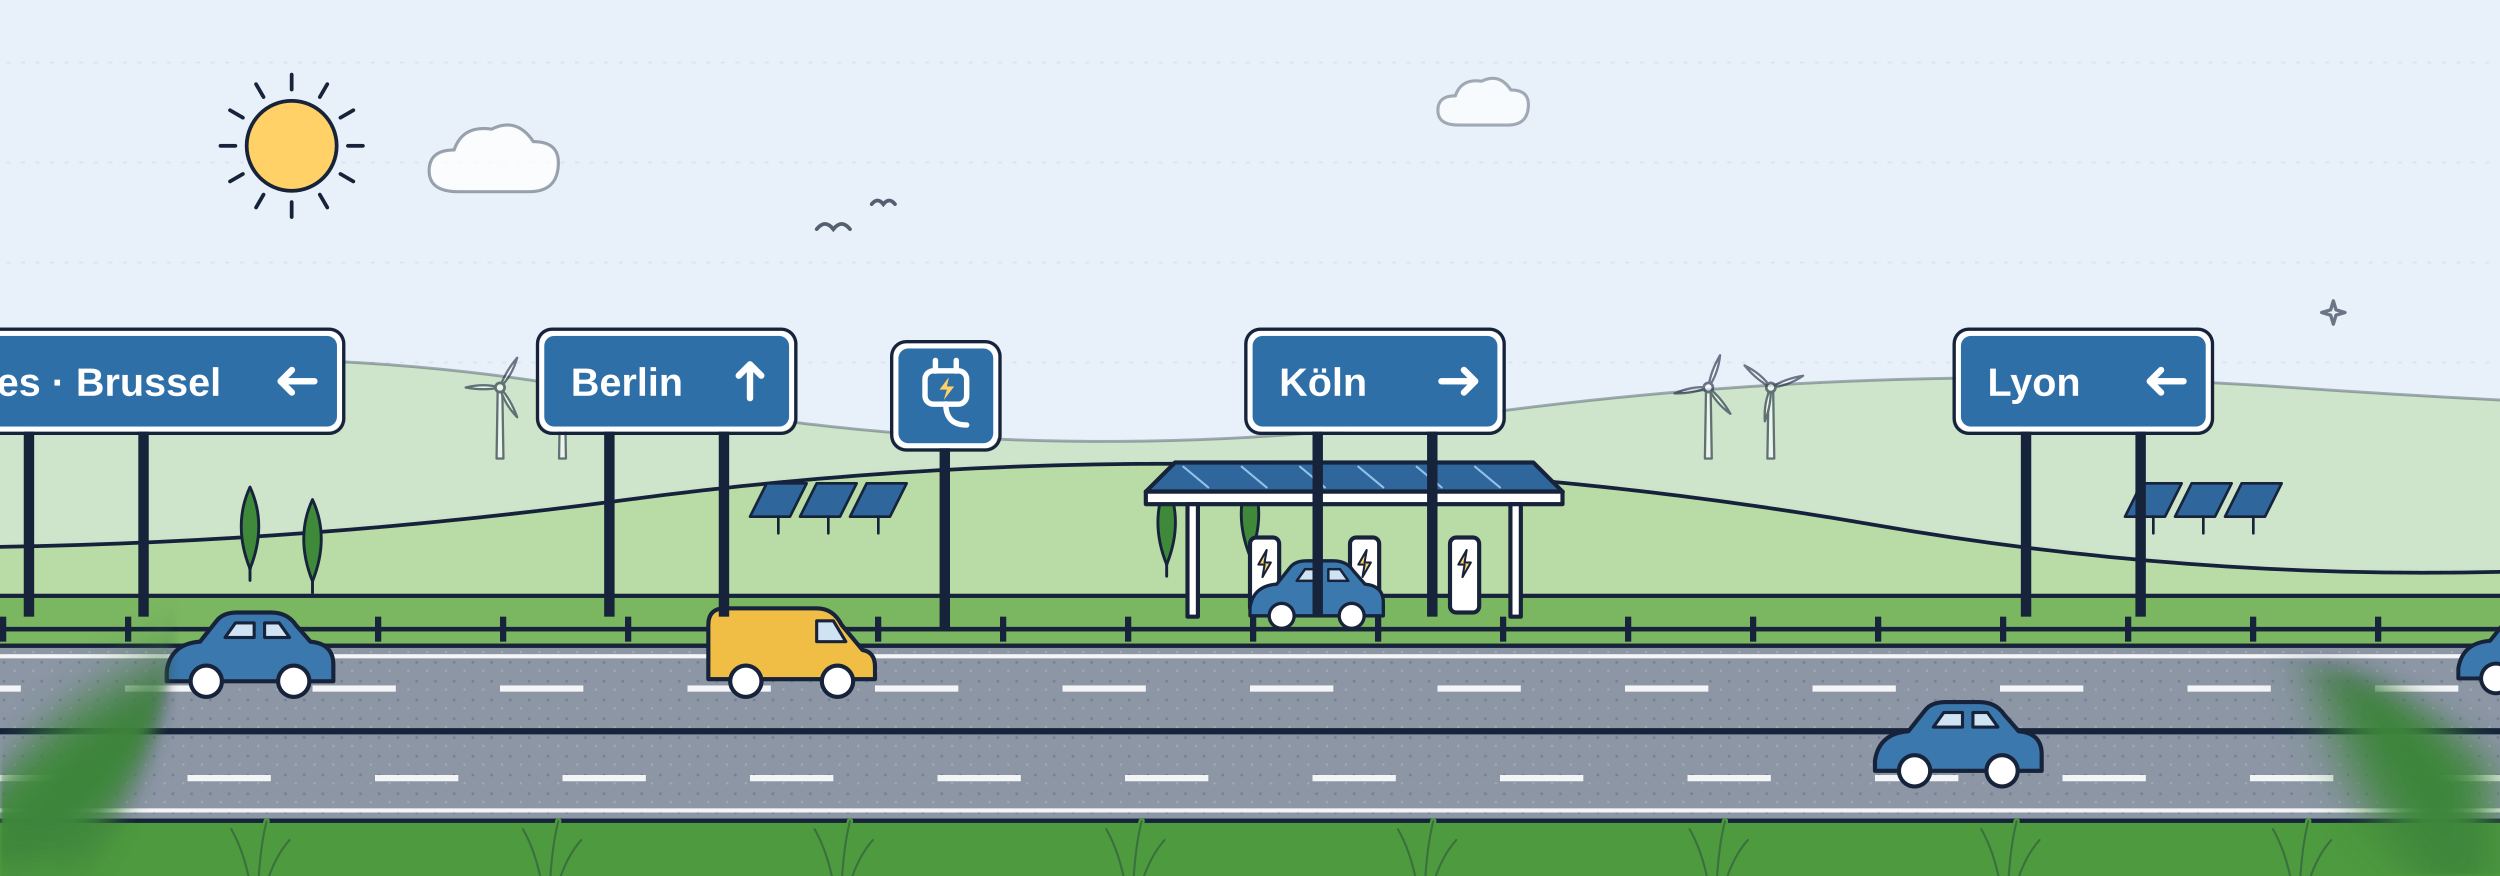
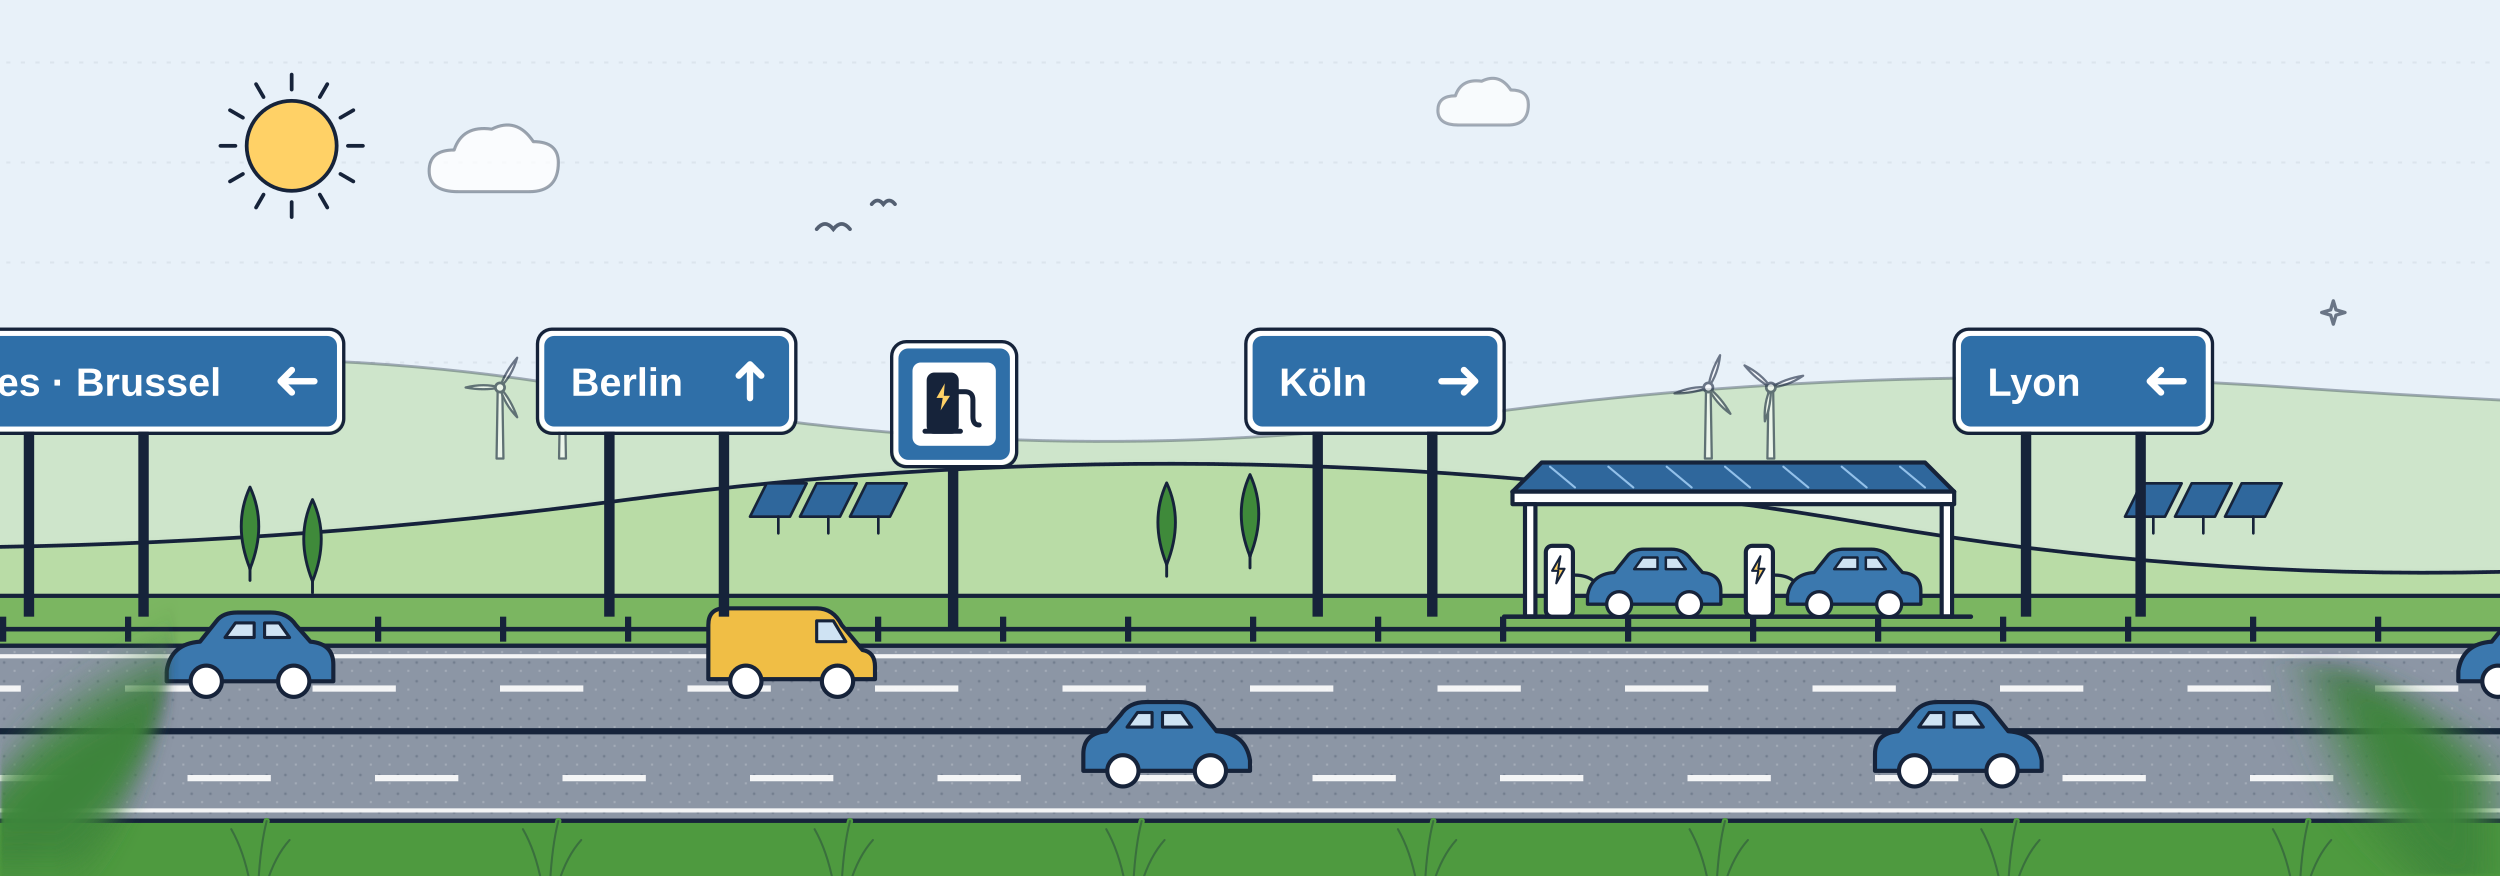
<svg xmlns="http://www.w3.org/2000/svg" viewBox="0 0 1200 420" width="1200" height="420" role="img" aria-label="Highway band">
  <g>
    <defs>
      <filter id="hshhighwayday" x="-10%" y="-10%" width="120%" height="130%">
        <feDropShadow dx="0" dy="3" stdDeviation="2" flood-color="#000" flood-opacity=".18" />
      </filter>
      <filter id="blhighwayday" x="-30%" y="-30%" width="160%" height="160%">
        <feGaussianBlur stdDeviation="4.5" />
      </filter>
    </defs>
    <rect x="-900" y="-60" width="3000" height="560" fill="#E8F1F9" />
    <path d="M-900 30 H2100" stroke="#16233A" stroke-opacity=".06" stroke-dasharray="2 5" />
    <path d="M-900 78 H2100" stroke="#16233A" stroke-opacity=".06" stroke-dasharray="2 5" />
    <path d="M-900 126 H2100" stroke="#16233A" stroke-opacity=".06" stroke-dasharray="2 5" />
    <path d="M-900 174 H2100" stroke="#16233A" stroke-opacity=".06" stroke-dasharray="2 5" />
    <path d="M-900 222 H2100" stroke="#16233A" stroke-opacity=".06" stroke-dasharray="2 5" />
    <g transform="translate(140 70) scale(.9)">
      <circle r="24" fill="#FFD166" stroke="#16233A" stroke-width="2" stroke-linejoin="round" stroke-linecap="round" />
      <line x1="30.0" y1="0.0" x2="38.0" y2="0.0" stroke="#16233A" stroke-width="2" stroke-linejoin="round" stroke-linecap="round" />
      <line x1="26.0" y1="15.0" x2="32.9" y2="19.0" stroke="#16233A" stroke-width="2" stroke-linejoin="round" stroke-linecap="round" />
      <line x1="15.0" y1="26.0" x2="19.0" y2="32.9" stroke="#16233A" stroke-width="2" stroke-linejoin="round" stroke-linecap="round" />
      <line x1="0.0" y1="30.0" x2="0.0" y2="38.0" stroke="#16233A" stroke-width="2" stroke-linejoin="round" stroke-linecap="round" />
      <line x1="-15.0" y1="26.0" x2="-19.0" y2="32.9" stroke="#16233A" stroke-width="2" stroke-linejoin="round" stroke-linecap="round" />
      <line x1="-26.0" y1="15.0" x2="-32.9" y2="19.0" stroke="#16233A" stroke-width="2" stroke-linejoin="round" stroke-linecap="round" />
      <line x1="-30.0" y1="0.0" x2="-38.0" y2="0.0" stroke="#16233A" stroke-width="2" stroke-linejoin="round" stroke-linecap="round" />
      <line x1="-26.0" y1="-15.0" x2="-32.9" y2="-19.0" stroke="#16233A" stroke-width="2" stroke-linejoin="round" stroke-linecap="round" />
      <line x1="-15.0" y1="-26.0" x2="-19.0" y2="-32.9" stroke="#16233A" stroke-width="2" stroke-linejoin="round" stroke-linecap="round" />
      <line x1="-0.0" y1="-30.0" x2="-0.0" y2="-38.0" stroke="#16233A" stroke-width="2" stroke-linejoin="round" stroke-linecap="round" />
      <line x1="15.0" y1="-26.0" x2="19.0" y2="-32.9" stroke="#16233A" stroke-width="2" stroke-linejoin="round" stroke-linecap="round" />
      <line x1="26.0" y1="-15.0" x2="32.9" y2="-19.0" stroke="#16233A" stroke-width="2" stroke-linejoin="round" stroke-linecap="round" />
    </g>
  </g>
  <g>
    <path d="M220 92 q-14 0 -14 -10 q0 -10 12 -10 q4 -12 18 -10 q12 -6 20 6 q12 0 12 10 q0 14 -14 14Z" fill="#FFFFFF" fill-opacity="0.765" stroke="#16233A" stroke-opacity="0.405" stroke-width="1.5" stroke-linejoin="round" />
    <path d="M700 60 q-9.8 0 -9.8 -7.0 q0 -7.0 8.4 -7.0 q2.8 -8.4 12.6 -7.0 q8.4 -4.2 14.0 4.2 q8.4 0 8.4 7.0 q0 9.8 -9.8 9.8Z" fill="#FFFFFF" fill-opacity="0.68" stroke="#16233A" stroke-opacity="0.36" stroke-width="1.5" stroke-linejoin="round" />
    <path d="M392 110 q4 -5 8 0 q4 -5 8 0" fill="none" stroke="#16233A" stroke-opacity="0.7" stroke-width="1.8" stroke-linecap="round" />
    <path d="M418.4 98 q2.8 -3.5 5.6 0 q2.8 -3.5 5.6 0" fill="none" stroke="#16233A" stroke-opacity="0.7" stroke-width="1.8" stroke-linecap="round" />
    <path d="M1120 144.4 L1121.28 148.72 L1125.6 150 L1121.28 151.28 L1120 155.6 L1118.72 151.28 L1114.4 150 L1118.72 148.72Z" fill="none" stroke="#16233A" stroke-opacity="0.6" stroke-width="1.6" stroke-linejoin="round" />
  </g>
  <g>
    <path d="M-900 220 Q-700 170 -500 205 T-100 196 T300 190 T700 200 T1100 186 T1500 198 T2100 190 V520 H-900Z" fill="#cee5cb" stroke="#16233A" stroke-opacity=".35" stroke-width="1.4" />
    <g transform="translate(-200 186) scale(.55)" opacity=".6">
      <g stroke="#16233A" stroke-width="2.4" stroke-linejoin="round" stroke-linecap="round">
        <path d="M-2 0 L-3 62 H3 L2 0Z" fill="#FFFFFF" stroke-width="2" />
        <path d="M0 0 Q4 -14 0 -30 Q-3 -14 0 0Z" transform="rotate(10)" fill="#FFFFFF" stroke-width="2" />
        <path d="M0 0 Q4 -14 0 -30 Q-3 -14 0 0Z" transform="rotate(130)" fill="#FFFFFF" stroke-width="2" />
        <path d="M0 0 Q4 -14 0 -30 Q-3 -14 0 0Z" transform="rotate(250)" fill="#FFFFFF" stroke-width="2" />
        <circle r="4" fill="#FFFFFF" />
      </g>
    </g>
    <g transform="translate(-170 186) scale(.55)" opacity=".6">
      <g stroke="#16233A" stroke-width="2.4" stroke-linejoin="round" stroke-linecap="round">
        <path d="M-2 0 L-3 62 H3 L2 0Z" fill="#FFFFFF" stroke-width="2" />
        <path d="M0 0 Q4 -14 0 -30 Q-3 -14 0 0Z" transform="rotate(60)" fill="#FFFFFF" stroke-width="2" />
        <path d="M0 0 Q4 -14 0 -30 Q-3 -14 0 0Z" transform="rotate(180)" fill="#FFFFFF" stroke-width="2" />
        <path d="M0 0 Q4 -14 0 -30 Q-3 -14 0 0Z" transform="rotate(300)" fill="#FFFFFF" stroke-width="2" />
        <circle r="4" fill="#FFFFFF" />
      </g>
    </g>
    <g transform="translate(240 186) scale(.55)" opacity=".6">
      <g stroke="#16233A" stroke-width="2.4" stroke-linejoin="round" stroke-linecap="round">
        <path d="M-2 0 L-3 62 H3 L2 0Z" fill="#FFFFFF" stroke-width="2" />
        <path d="M0 0 Q4 -14 0 -30 Q-3 -14 0 0Z" transform="rotate(30)" fill="#FFFFFF" stroke-width="2" />
        <path d="M0 0 Q4 -14 0 -30 Q-3 -14 0 0Z" transform="rotate(150)" fill="#FFFFFF" stroke-width="2" />
        <path d="M0 0 Q4 -14 0 -30 Q-3 -14 0 0Z" transform="rotate(270)" fill="#FFFFFF" stroke-width="2" />
        <circle r="4" fill="#FFFFFF" />
      </g>
    </g>
    <g transform="translate(270 186) scale(.55)" opacity=".6">
      <g stroke="#16233A" stroke-width="2.4" stroke-linejoin="round" stroke-linecap="round">
        <path d="M-2 0 L-3 62 H3 L2 0Z" fill="#FFFFFF" stroke-width="2" />
        <path d="M0 0 Q4 -14 0 -30 Q-3 -14 0 0Z" transform="rotate(90)" fill="#FFFFFF" stroke-width="2" />
        <path d="M0 0 Q4 -14 0 -30 Q-3 -14 0 0Z" transform="rotate(210)" fill="#FFFFFF" stroke-width="2" />
        <path d="M0 0 Q4 -14 0 -30 Q-3 -14 0 0Z" transform="rotate(330)" fill="#FFFFFF" stroke-width="2" />
        <circle r="4" fill="#FFFFFF" />
      </g>
    </g>
    <g transform="translate(820 186) scale(.55)" opacity=".6">
      <g stroke="#16233A" stroke-width="2.4" stroke-linejoin="round" stroke-linecap="round">
        <path d="M-2 0 L-3 62 H3 L2 0Z" fill="#FFFFFF" stroke-width="2" />
        <path d="M0 0 Q4 -14 0 -30 Q-3 -14 0 0Z" transform="rotate(20)" fill="#FFFFFF" stroke-width="2" />
        <path d="M0 0 Q4 -14 0 -30 Q-3 -14 0 0Z" transform="rotate(140)" fill="#FFFFFF" stroke-width="2" />
        <path d="M0 0 Q4 -14 0 -30 Q-3 -14 0 0Z" transform="rotate(260)" fill="#FFFFFF" stroke-width="2" />
        <circle r="4" fill="#FFFFFF" />
      </g>
    </g>
    <g transform="translate(850 186) scale(.55)" opacity=".6">
      <g stroke="#16233A" stroke-width="2.4" stroke-linejoin="round" stroke-linecap="round">
        <path d="M-2 0 L-3 62 H3 L2 0Z" fill="#FFFFFF" stroke-width="2" />
        <path d="M0 0 Q4 -14 0 -30 Q-3 -14 0 0Z" transform="rotate(70)" fill="#FFFFFF" stroke-width="2" />
        <path d="M0 0 Q4 -14 0 -30 Q-3 -14 0 0Z" transform="rotate(190)" fill="#FFFFFF" stroke-width="2" />
        <path d="M0 0 Q4 -14 0 -30 Q-3 -14 0 0Z" transform="rotate(310)" fill="#FFFFFF" stroke-width="2" />
        <circle r="4" fill="#FFFFFF" />
      </g>
    </g>
    <g transform="translate(1400 186) scale(.55)" opacity=".6">
      <g stroke="#16233A" stroke-width="2.4" stroke-linejoin="round" stroke-linecap="round">
        <path d="M-2 0 L-3 62 H3 L2 0Z" fill="#FFFFFF" stroke-width="2" />
        <path d="M0 0 Q4 -14 0 -30 Q-3 -14 0 0Z" transform="rotate(40)" fill="#FFFFFF" stroke-width="2" />
        <path d="M0 0 Q4 -14 0 -30 Q-3 -14 0 0Z" transform="rotate(160)" fill="#FFFFFF" stroke-width="2" />
        <path d="M0 0 Q4 -14 0 -30 Q-3 -14 0 0Z" transform="rotate(280)" fill="#FFFFFF" stroke-width="2" />
        <circle r="4" fill="#FFFFFF" />
      </g>
    </g>
  </g>
  <g>
    <path d="M-900 262 Q-600 220 -300 250 T300 240 T900 252 T1500 238 T2100 250 V520 H-900Z" fill="#B9DCA6" stroke="#16233A" stroke-width="1.8" stroke-linejoin="round" stroke-linecap="round" filter="url(#hshhighwayday)" />
    <g transform="translate(-260 232) scale(.8)">
      <g stroke="#16233A" stroke-width="1.6" stroke-linejoin="round" stroke-linecap="round">
        <path d="M0 20 L10 0 H34 L24 20Z" fill="#2F679C" />
        <line x1="17" y1="20" x2="17" y2="30" />
        <path d="M30 20 L40 0 H64 L54 20Z" fill="#2F679C" />
        <line x1="47" y1="20" x2="47" y2="30" />
        <path d="M60 20 L70 0 H94 L84 20Z" fill="#2F679C" />
        <line x1="77" y1="20" x2="77" y2="30" />
      </g>
    </g>
    <g transform="translate(360 232) scale(.8)">
      <g stroke="#16233A" stroke-width="1.6" stroke-linejoin="round" stroke-linecap="round">
        <path d="M0 20 L10 0 H34 L24 20Z" fill="#2F679C" />
        <line x1="17" y1="20" x2="17" y2="30" />
        <path d="M30 20 L40 0 H64 L54 20Z" fill="#2F679C" />
        <line x1="47" y1="20" x2="47" y2="30" />
        <path d="M60 20 L70 0 H94 L84 20Z" fill="#2F679C" />
        <line x1="77" y1="20" x2="77" y2="30" />
      </g>
    </g>
    <g transform="translate(1020 232) scale(.8)">
      <g stroke="#16233A" stroke-width="1.6" stroke-linejoin="round" stroke-linecap="round">
        <path d="M0 20 L10 0 H34 L24 20Z" fill="#2F679C" />
        <line x1="17" y1="20" x2="17" y2="30" />
        <path d="M30 20 L40 0 H64 L54 20Z" fill="#2F679C" />
        <line x1="47" y1="20" x2="47" y2="30" />
        <path d="M60 20 L70 0 H94 L84 20Z" fill="#2F679C" />
        <line x1="77" y1="20" x2="77" y2="30" />
      </g>
    </g>
    <g transform="translate(120 252) scale(.7)">
      <g stroke="#16233A" stroke-width="2" stroke-linejoin="round" stroke-linecap="round">
        <line x1="0" y1="10" x2="0" y2="38" />
        <path d="M0 -26 Q12 0 0 30 Q-12 0 0 -26Z" fill="#3F8A3A" />
      </g>
    </g>
    <g transform="translate(150 258) scale(.7)">
      <g stroke="#16233A" stroke-width="2" stroke-linejoin="round" stroke-linecap="round">
        <line x1="0" y1="10" x2="0" y2="38" />
        <path d="M0 -26 Q12 0 0 30 Q-12 0 0 -26Z" fill="#3F8A3A" />
      </g>
    </g>
    <g transform="translate(560 250) scale(.7)">
      <g stroke="#16233A" stroke-width="2" stroke-linejoin="round" stroke-linecap="round">
        <line x1="0" y1="10" x2="0" y2="38" />
        <path d="M0 -26 Q12 0 0 30 Q-12 0 0 -26Z" fill="#3F8A3A" />
      </g>
    </g>
    <g transform="translate(600 246) scale(.7)">
      <g stroke="#16233A" stroke-width="2" stroke-linejoin="round" stroke-linecap="round">
        <line x1="0" y1="10" x2="0" y2="38" />
        <path d="M0 -26 Q12 0 0 30 Q-12 0 0 -26Z" fill="#3F8A3A" />
      </g>
    </g>
    <g transform="translate(1250 252) scale(.7)">
      <g stroke="#16233A" stroke-width="2" stroke-linejoin="round" stroke-linecap="round">
        <line x1="0" y1="10" x2="0" y2="38" />
        <path d="M0 -26 Q12 0 0 30 Q-12 0 0 -26Z" fill="#3F8A3A" />
      </g>
    </g>
    <g transform="translate(-480 252) scale(.7)">
      <g stroke="#16233A" stroke-width="2" stroke-linejoin="round" stroke-linecap="round">
        <line x1="0" y1="10" x2="0" y2="38" />
        <path d="M0 -26 Q12 0 0 30 Q-12 0 0 -26Z" fill="#3F8A3A" />
      </g>
    </g>
  </g>
  <g>
    <rect x="-1200" y="286" width="3600" height="24" fill="#7BB661" stroke="#16233A" stroke-width="2" stroke-linejoin="round" stroke-linecap="round" />
    <defs>
      <pattern id="asphighwayday" width="9" height="9" patternUnits="userSpaceOnUse">
        <circle cx="2" cy="3" r=".7" fill="#16233A" fill-opacity=".18" />
        <circle cx="7" cy="7" r=".6" fill="#FFFFFF" fill-opacity=".18" />
      </pattern>
    </defs>
    <rect x="-1200" y="310" width="3600" height="84" fill="#8C96A5" stroke="#16233A" stroke-width="2" />
    <rect x="-1200" y="310" width="3600" height="84" fill="url(#asphighwayday)" />
    <path d="M-1200 315 H2400 M-1200 389 H2400" stroke="#FFFFFF" stroke-opacity=".9" stroke-width="2" />
    <path d="M-1200 351 H2400" stroke="#16233A" stroke-width="3" />
    <rect x="-1200" y="329" width="40" height="3" fill="#FFFFFF" opacity=".9" />
    <rect x="-1170" y="372" width="40" height="3" fill="#FFFFFF" opacity=".9" />
    <rect x="-1110" y="329" width="40" height="3" fill="#FFFFFF" opacity=".9" />
    <rect x="-1080" y="372" width="40" height="3" fill="#FFFFFF" opacity=".9" />
    <rect x="-1020" y="329" width="40" height="3" fill="#FFFFFF" opacity=".9" />
    <rect x="-990" y="372" width="40" height="3" fill="#FFFFFF" opacity=".9" />
    <rect x="-930" y="329" width="40" height="3" fill="#FFFFFF" opacity=".9" />
    <rect x="-900" y="372" width="40" height="3" fill="#FFFFFF" opacity=".9" />
    <rect x="-840" y="329" width="40" height="3" fill="#FFFFFF" opacity=".9" />
    <rect x="-810" y="372" width="40" height="3" fill="#FFFFFF" opacity=".9" />
    <rect x="-750" y="329" width="40" height="3" fill="#FFFFFF" opacity=".9" />
    <rect x="-720" y="372" width="40" height="3" fill="#FFFFFF" opacity=".9" />
    <rect x="-660" y="329" width="40" height="3" fill="#FFFFFF" opacity=".9" />
    <rect x="-630" y="372" width="40" height="3" fill="#FFFFFF" opacity=".9" />
    <rect x="-570" y="329" width="40" height="3" fill="#FFFFFF" opacity=".9" />
    <rect x="-540" y="372" width="40" height="3" fill="#FFFFFF" opacity=".9" />
    <rect x="-480" y="329" width="40" height="3" fill="#FFFFFF" opacity=".9" />
    <rect x="-450" y="372" width="40" height="3" fill="#FFFFFF" opacity=".9" />
    <rect x="-390" y="329" width="40" height="3" fill="#FFFFFF" opacity=".9" />
    <rect x="-360" y="372" width="40" height="3" fill="#FFFFFF" opacity=".9" />
    <rect x="-300" y="329" width="40" height="3" fill="#FFFFFF" opacity=".9" />
    <rect x="-270" y="372" width="40" height="3" fill="#FFFFFF" opacity=".9" />
    <rect x="-210" y="329" width="40" height="3" fill="#FFFFFF" opacity=".9" />
    <rect x="-180" y="372" width="40" height="3" fill="#FFFFFF" opacity=".9" />
    <rect x="-120" y="329" width="40" height="3" fill="#FFFFFF" opacity=".9" />
    <rect x="-90" y="372" width="40" height="3" fill="#FFFFFF" opacity=".9" />
    <rect x="-30" y="329" width="40" height="3" fill="#FFFFFF" opacity=".9" />
    <rect x="0" y="372" width="40" height="3" fill="#FFFFFF" opacity=".9" />
    <rect x="60" y="329" width="40" height="3" fill="#FFFFFF" opacity=".9" />
    <rect x="90" y="372" width="40" height="3" fill="#FFFFFF" opacity=".9" />
    <rect x="150" y="329" width="40" height="3" fill="#FFFFFF" opacity=".9" />
    <rect x="180" y="372" width="40" height="3" fill="#FFFFFF" opacity=".9" />
    <rect x="240" y="329" width="40" height="3" fill="#FFFFFF" opacity=".9" />
    <rect x="270" y="372" width="40" height="3" fill="#FFFFFF" opacity=".9" />
    <rect x="330" y="329" width="40" height="3" fill="#FFFFFF" opacity=".9" />
    <rect x="360" y="372" width="40" height="3" fill="#FFFFFF" opacity=".9" />
    <rect x="420" y="329" width="40" height="3" fill="#FFFFFF" opacity=".9" />
    <rect x="450" y="372" width="40" height="3" fill="#FFFFFF" opacity=".9" />
    <rect x="510" y="329" width="40" height="3" fill="#FFFFFF" opacity=".9" />
    <rect x="540" y="372" width="40" height="3" fill="#FFFFFF" opacity=".9" />
    <rect x="600" y="329" width="40" height="3" fill="#FFFFFF" opacity=".9" />
    <rect x="630" y="372" width="40" height="3" fill="#FFFFFF" opacity=".9" />
    <rect x="690" y="329" width="40" height="3" fill="#FFFFFF" opacity=".9" />
    <rect x="720" y="372" width="40" height="3" fill="#FFFFFF" opacity=".9" />
    <rect x="780" y="329" width="40" height="3" fill="#FFFFFF" opacity=".9" />
    <rect x="810" y="372" width="40" height="3" fill="#FFFFFF" opacity=".9" />
    <rect x="870" y="329" width="40" height="3" fill="#FFFFFF" opacity=".9" />
    <rect x="900" y="372" width="40" height="3" fill="#FFFFFF" opacity=".9" />
    <rect x="960" y="329" width="40" height="3" fill="#FFFFFF" opacity=".9" />
    <rect x="990" y="372" width="40" height="3" fill="#FFFFFF" opacity=".9" />
    <rect x="1050" y="329" width="40" height="3" fill="#FFFFFF" opacity=".9" />
    <rect x="1080" y="372" width="40" height="3" fill="#FFFFFF" opacity=".9" />
    <rect x="1140" y="329" width="40" height="3" fill="#FFFFFF" opacity=".9" />
    <rect x="1170" y="372" width="40" height="3" fill="#FFFFFF" opacity=".9" />
    <rect x="1230" y="329" width="40" height="3" fill="#FFFFFF" opacity=".9" />
    <rect x="1260" y="372" width="40" height="3" fill="#FFFFFF" opacity=".9" />
    <rect x="1320" y="329" width="40" height="3" fill="#FFFFFF" opacity=".9" />
    <rect x="1350" y="372" width="40" height="3" fill="#FFFFFF" opacity=".9" />
    <rect x="1410" y="329" width="40" height="3" fill="#FFFFFF" opacity=".9" />
    <rect x="1440" y="372" width="40" height="3" fill="#FFFFFF" opacity=".9" />
    <rect x="1500" y="329" width="40" height="3" fill="#FFFFFF" opacity=".9" />
    <rect x="1530" y="372" width="40" height="3" fill="#FFFFFF" opacity=".9" />
    <rect x="1590" y="329" width="40" height="3" fill="#FFFFFF" opacity=".9" />
    <rect x="1620" y="372" width="40" height="3" fill="#FFFFFF" opacity=".9" />
    <rect x="1680" y="329" width="40" height="3" fill="#FFFFFF" opacity=".9" />
    <rect x="1710" y="372" width="40" height="3" fill="#FFFFFF" opacity=".9" />
    <rect x="1770" y="329" width="40" height="3" fill="#FFFFFF" opacity=".9" />
    <rect x="1800" y="372" width="40" height="3" fill="#FFFFFF" opacity=".9" />
    <rect x="1860" y="329" width="40" height="3" fill="#FFFFFF" opacity=".9" />
    <rect x="1890" y="372" width="40" height="3" fill="#FFFFFF" opacity=".9" />
    <rect x="1950" y="329" width="40" height="3" fill="#FFFFFF" opacity=".9" />
    <rect x="1980" y="372" width="40" height="3" fill="#FFFFFF" opacity=".9" />
    <rect x="2040" y="329" width="40" height="3" fill="#FFFFFF" opacity=".9" />
    <rect x="2070" y="372" width="40" height="3" fill="#FFFFFF" opacity=".9" />
    <rect x="2130" y="329" width="40" height="3" fill="#FFFFFF" opacity=".9" />
    <rect x="2160" y="372" width="40" height="3" fill="#FFFFFF" opacity=".9" />
    <rect x="2220" y="329" width="40" height="3" fill="#FFFFFF" opacity=".9" />
    <rect x="2250" y="372" width="40" height="3" fill="#FFFFFF" opacity=".9" />
    <rect x="2310" y="329" width="40" height="3" fill="#FFFFFF" opacity=".9" />
    <rect x="2340" y="372" width="40" height="3" fill="#FFFFFF" opacity=".9" />
    <path d="M-1200 302 H2400" stroke="#16233A" stroke-width="2.2" />
    <rect x="-1200" y="296" width="3" height="12" fill="#16233A" />
    <rect x="-1140" y="296" width="3" height="12" fill="#16233A" />
    <rect x="-1080" y="296" width="3" height="12" fill="#16233A" />
    <rect x="-1020" y="296" width="3" height="12" fill="#16233A" />
    <rect x="-960" y="296" width="3" height="12" fill="#16233A" />
    <rect x="-900" y="296" width="3" height="12" fill="#16233A" />
    <rect x="-840" y="296" width="3" height="12" fill="#16233A" />
    <rect x="-780" y="296" width="3" height="12" fill="#16233A" />
    <rect x="-720" y="296" width="3" height="12" fill="#16233A" />
    <rect x="-660" y="296" width="3" height="12" fill="#16233A" />
    <rect x="-600" y="296" width="3" height="12" fill="#16233A" />
    <rect x="-540" y="296" width="3" height="12" fill="#16233A" />
    <rect x="-480" y="296" width="3" height="12" fill="#16233A" />
    <rect x="-420" y="296" width="3" height="12" fill="#16233A" />
    <rect x="-360" y="296" width="3" height="12" fill="#16233A" />
    <rect x="-300" y="296" width="3" height="12" fill="#16233A" />
    <rect x="-240" y="296" width="3" height="12" fill="#16233A" />
    <rect x="-180" y="296" width="3" height="12" fill="#16233A" />
    <rect x="-120" y="296" width="3" height="12" fill="#16233A" />
    <rect x="-60" y="296" width="3" height="12" fill="#16233A" />
    <rect x="0" y="296" width="3" height="12" fill="#16233A" />
    <rect x="60" y="296" width="3" height="12" fill="#16233A" />
    <rect x="120" y="296" width="3" height="12" fill="#16233A" />
    <rect x="180" y="296" width="3" height="12" fill="#16233A" />
    <rect x="240" y="296" width="3" height="12" fill="#16233A" />
    <rect x="300" y="296" width="3" height="12" fill="#16233A" />
    <rect x="360" y="296" width="3" height="12" fill="#16233A" />
    <rect x="420" y="296" width="3" height="12" fill="#16233A" />
    <rect x="480" y="296" width="3" height="12" fill="#16233A" />
    <rect x="540" y="296" width="3" height="12" fill="#16233A" />
    <rect x="600" y="296" width="3" height="12" fill="#16233A" />
    <rect x="660" y="296" width="3" height="12" fill="#16233A" />
    <rect x="720" y="296" width="3" height="12" fill="#16233A" />
    <rect x="780" y="296" width="3" height="12" fill="#16233A" />
    <rect x="840" y="296" width="3" height="12" fill="#16233A" />
    <rect x="900" y="296" width="3" height="12" fill="#16233A" />
    <rect x="960" y="296" width="3" height="12" fill="#16233A" />
    <rect x="1020" y="296" width="3" height="12" fill="#16233A" />
    <rect x="1080" y="296" width="3" height="12" fill="#16233A" />
    <rect x="1140" y="296" width="3" height="12" fill="#16233A" />
    <rect x="1200" y="296" width="3" height="12" fill="#16233A" />
    <rect x="1260" y="296" width="3" height="12" fill="#16233A" />
    <rect x="1320" y="296" width="3" height="12" fill="#16233A" />
    <rect x="1380" y="296" width="3" height="12" fill="#16233A" />
    <rect x="1440" y="296" width="3" height="12" fill="#16233A" />
    <rect x="1500" y="296" width="3" height="12" fill="#16233A" />
    <rect x="1560" y="296" width="3" height="12" fill="#16233A" />
    <rect x="1620" y="296" width="3" height="12" fill="#16233A" />
    <rect x="1680" y="296" width="3" height="12" fill="#16233A" />
    <rect x="1740" y="296" width="3" height="12" fill="#16233A" />
    <rect x="1800" y="296" width="3" height="12" fill="#16233A" />
    <rect x="1860" y="296" width="3" height="12" fill="#16233A" />
    <rect x="1920" y="296" width="3" height="12" fill="#16233A" />
    <rect x="1980" y="296" width="3" height="12" fill="#16233A" />
    <rect x="2040" y="296" width="3" height="12" fill="#16233A" />
    <rect x="2100" y="296" width="3" height="12" fill="#16233A" />
    <rect x="2160" y="296" width="3" height="12" fill="#16233A" />
    <rect x="2220" y="296" width="3" height="12" fill="#16233A" />
    <rect x="2280" y="296" width="3" height="12" fill="#16233A" />
    <rect x="2340" y="296" width="3" height="12" fill="#16233A" />
    <rect x="-1200" y="394" width="3600" height="140" fill="#4E9A3F" stroke="#16233A" stroke-width="2" stroke-linejoin="round" stroke-linecap="round" />
-     <g transform="translate(560 236)" stroke="#16233A" stroke-width="2" stroke-linejoin="round" stroke-linecap="round">
-       <path d="M-10 0 L190 0 L176 -14 L4 -14Z" fill="#2F679C" />
+     <g transform="translate(736 236)" stroke="#16233A" stroke-width="2" stroke-linejoin="round" stroke-linecap="round">
+       <path d="M-10 0 L202 0 L188 -14 L4 -14Z" fill="#2F679C" />
      <path d="M8 -12 L20 -2" stroke="#93C1EA" stroke-width="1" />
      <path d="M36 -12 L48 -2" stroke="#93C1EA" stroke-width="1" />
      <path d="M64 -12 L76 -2" stroke="#93C1EA" stroke-width="1" />
      <path d="M92 -12 L104 -2" stroke="#93C1EA" stroke-width="1" />
      <path d="M120 -12 L132 -2" stroke="#93C1EA" stroke-width="1" />
      <path d="M148 -12 L160 -2" stroke="#93C1EA" stroke-width="1" />
-       <rect x="-10" y="0" width="200" height="6" fill="#FFFFFF" />
-       <rect x="10" y="6" width="5" height="54" fill="#FFFFFF" />
-       <rect x="165" y="6" width="5" height="54" fill="#FFFFFF" />
-       <rect x="40" y="22" width="14" height="36" rx="3" fill="#FFFFFF" />
-       <path d="M48 28 L44 35 H47 L46 41 L50 34 H47Z" fill="#FFD166" stroke-width="1" />
-       <rect x="88" y="22" width="14" height="36" rx="3" fill="#FFFFFF" />
-       <path d="M96 28 L92 35 H95 L94 41 L98 34 H95Z" fill="#FFD166" stroke-width="1" />
-       <rect x="136" y="22" width="14" height="36" rx="3" fill="#FFFFFF" />
-       <path d="M144 28 L140 35 H143 L142 41 L146 34 H143Z" fill="#FFD166" stroke-width="1" />
-     </g>
-     <g transform="translate(600 274) scale(.8)">
+       <path d="M176 -12 L188 -2" stroke="#93C1EA" stroke-width="1" />
+       <rect x="-10" y="0" width="212" height="6" fill="#FFFFFF" />
+       <rect x="-4" y="6" width="5" height="54" fill="#FFFFFF" />
+       <rect x="196" y="6" width="5" height="54" fill="#FFFFFF" />
+       <path d="M-14 60 H210" stroke-width="2.2" />
+       <rect x="6" y="26" width="13" height="34" rx="3" fill="#FFFFFF" />
+       <path d="M13 31 L9 38 H12 L11 44 L15 37 H12Z" fill="#FFD166" stroke-width="1" />
+       <path d="M19 40 Q30 40 32 48" fill="none" stroke-width="1.6" />
+       <g transform="translate(26 32.4) scale(.8)">
+         <g stroke="#16233A" stroke-width="2" stroke-linejoin="round" stroke-linecap="round">
+           <path d="M0 22 Q2 9 16 8 L24 -2 Q27 -6 34 -6 H50 Q58 -6 62 0 L69 8 Q80 9 80 19 V27 H0Z" fill="#3B78AE" />
+           <path d="M28 6 L33 -1 H42 V6Z M47 6 V-1 H54 L59 6Z" fill="#CFE3F3" stroke-width="1.5" />
+           <circle cx="19" cy="27" r="7.5" fill="#FFFFFF" />
+           <circle cx="61" cy="27" r="7.5" fill="#FFFFFF" />
+         </g>
+       </g>
+       <rect x="102" y="26" width="13" height="34" rx="3" fill="#FFFFFF" />
+       <path d="M109 31 L105 38 H108 L107 44 L111 37 H108Z" fill="#FFD166" stroke-width="1" />
+       <path d="M115 40 Q126 40 128 48" fill="none" stroke-width="1.6" />
+       <g transform="translate(122 32.4) scale(.8)">
+         <g stroke="#16233A" stroke-width="2" stroke-linejoin="round" stroke-linecap="round">
+           <path d="M0 22 Q2 9 16 8 L24 -2 Q27 -6 34 -6 H50 Q58 -6 62 0 L69 8 Q80 9 80 19 V27 H0Z" fill="#3B78AE" />
+           <path d="M28 6 L33 -1 H42 V6Z M47 6 V-1 H54 L59 6Z" fill="#CFE3F3" stroke-width="1.5" />
+           <circle cx="19" cy="27" r="7.5" fill="#FFFFFF" />
+           <circle cx="61" cy="27" r="7.5" fill="#FFFFFF" />
+         </g>
+       </g>
+     </g>
+   </g>
+   <g>
+     <g transform="translate(-600 300)">
      <g stroke="#16233A" stroke-width="2" stroke-linejoin="round" stroke-linecap="round">
        <path d="M0 22 Q2 9 16 8 L24 -2 Q27 -6 34 -6 H50 Q58 -6 62 0 L69 8 Q80 9 80 19 V27 H0Z" fill="#3B78AE" />
        <path d="M28 6 L33 -1 H42 V6Z M47 6 V-1 H54 L59 6Z" fill="#CFE3F3" stroke-width="1.5" />
        <circle cx="19" cy="27" r="7.5" fill="#FFFFFF" />
        <circle cx="61" cy="27" r="7.5" fill="#FFFFFF" />
      </g>
    </g>
-     <g transform="translate(80 300) scale(1)">
+     <g transform="translate(80 300)">
      <g stroke="#16233A" stroke-width="2" stroke-linejoin="round" stroke-linecap="round">
        <path d="M0 22 Q2 9 16 8 L24 -2 Q27 -6 34 -6 H50 Q58 -6 62 0 L69 8 Q80 9 80 19 V27 H0Z" fill="#3B78AE" />
        <path d="M28 6 L33 -1 H42 V6Z M47 6 V-1 H54 L59 6Z" fill="#CFE3F3" stroke-width="1.5" />
        <circle cx="19" cy="27" r="7.5" fill="#FFFFFF" />
        <circle cx="61" cy="27" r="7.5" fill="#FFFFFF" />
      </g>
    </g>
-     <g transform="translate(340 300) scale(1)">
+     <g transform="translate(340 300)">
      <g stroke="#16233A" stroke-width="2" stroke-linejoin="round" stroke-linecap="round">
        <path d="M0 26 V0 Q0 -8 8 -8 H52 Q60 -8 64 0 L74 12 Q80 13 80 20 V26Z" fill="#F0BE45" />
        <path d="M52 2 V-2 H60 L66 8 H52Z" fill="#CFE3F3" stroke-width="1.5" />
        <circle cx="18" cy="27" r="7.5" fill="#FFFFFF" />
        <circle cx="62" cy="27" r="7.5" fill="#FFFFFF" />
      </g>
    </g>
-     <g transform="translate(900 343) scale(1)">
+     <g transform="translate(1180 300)">
      <g stroke="#16233A" stroke-width="2" stroke-linejoin="round" stroke-linecap="round">
        <path d="M0 22 Q2 9 16 8 L24 -2 Q27 -6 34 -6 H50 Q58 -6 62 0 L69 8 Q80 9 80 19 V27 H0Z" fill="#3B78AE" />
        <path d="M28 6 L33 -1 H42 V6Z M47 6 V-1 H54 L59 6Z" fill="#CFE3F3" stroke-width="1.5" />
        <circle cx="19" cy="27" r="7.5" fill="#FFFFFF" />
        <circle cx="61" cy="27" r="7.5" fill="#FFFFFF" />
      </g>
    </g>
-     <g transform="translate(1180 300) scale(0.95)">
+     <g transform="translate(1700 300)">
+       <g stroke="#16233A" stroke-width="2" stroke-linejoin="round" stroke-linecap="round">
+         <path d="M0 26 V0 Q0 -8 8 -8 H52 Q60 -8 64 0 L74 12 Q80 13 80 20 V26Z" fill="#F0BE45" />
+         <path d="M52 2 V-2 H60 L66 8 H52Z" fill="#CFE3F3" stroke-width="1.5" />
+         <circle cx="18" cy="27" r="7.5" fill="#FFFFFF" />
+         <circle cx="62" cy="27" r="7.5" fill="#FFFFFF" />
+       </g>
+     </g>
+   </g>
+   <g>
+     <g transform="translate(-260 343) scale(-1 1) translate(-80 0)">
+       <g stroke="#16233A" stroke-width="2" stroke-linejoin="round" stroke-linecap="round">
+         <path d="M0 26 V0 Q0 -8 8 -8 H52 Q60 -8 64 0 L74 12 Q80 13 80 20 V26Z" fill="#F0BE45" />
+         <path d="M52 2 V-2 H60 L66 8 H52Z" fill="#CFE3F3" stroke-width="1.5" />
+         <circle cx="18" cy="27" r="7.5" fill="#FFFFFF" />
+         <circle cx="62" cy="27" r="7.5" fill="#FFFFFF" />
+       </g>
+     </g>
+     <g transform="translate(520 343) scale(-1 1) translate(-80 0)">
      <g stroke="#16233A" stroke-width="2" stroke-linejoin="round" stroke-linecap="round">
        <path d="M0 22 Q2 9 16 8 L24 -2 Q27 -6 34 -6 H50 Q58 -6 62 0 L69 8 Q80 9 80 19 V27 H0Z" fill="#3B78AE" />
        <path d="M28 6 L33 -1 H42 V6Z M47 6 V-1 H54 L59 6Z" fill="#CFE3F3" stroke-width="1.5" />
        <circle cx="19" cy="27" r="7.5" fill="#FFFFFF" />
        <circle cx="61" cy="27" r="7.5" fill="#FFFFFF" />
      </g>
    </g>
-     <g transform="translate(-260 343) scale(1)">
-       <g stroke="#16233A" stroke-width="2" stroke-linejoin="round" stroke-linecap="round">
-         <path d="M0 26 V0 Q0 -8 8 -8 H52 Q60 -8 64 0 L74 12 Q80 13 80 20 V26Z" fill="#F0BE45" />
-         <path d="M52 2 V-2 H60 L66 8 H52Z" fill="#CFE3F3" stroke-width="1.5" />
-         <circle cx="18" cy="27" r="7.5" fill="#FFFFFF" />
-         <circle cx="62" cy="27" r="7.5" fill="#FFFFFF" />
+     <g transform="translate(900 343) scale(-1 1) translate(-80 0)">
+       <g stroke="#16233A" stroke-width="2" stroke-linejoin="round" stroke-linecap="round">
+         <path d="M0 22 Q2 9 16 8 L24 -2 Q27 -6 34 -6 H50 Q58 -6 62 0 L69 8 Q80 9 80 19 V27 H0Z" fill="#3B78AE" />
+         <path d="M28 6 L33 -1 H42 V6Z M47 6 V-1 H54 L59 6Z" fill="#CFE3F3" stroke-width="1.5" />
+         <circle cx="19" cy="27" r="7.5" fill="#FFFFFF" />
+         <circle cx="61" cy="27" r="7.5" fill="#FFFFFF" />
+       </g>
+     </g>
+     <g transform="translate(1500 343) scale(-1 1) translate(-80 0)">
+       <g stroke="#16233A" stroke-width="2" stroke-linejoin="round" stroke-linecap="round">
+         <path d="M0 22 Q2 9 16 8 L24 -2 Q27 -6 34 -6 H50 Q58 -6 62 0 L69 8 Q80 9 80 19 V27 H0Z" fill="#3B78AE" />
+         <path d="M28 6 L33 -1 H42 V6Z M47 6 V-1 H54 L59 6Z" fill="#CFE3F3" stroke-width="1.5" />
+         <circle cx="19" cy="27" r="7.5" fill="#FFFFFF" />
+         <circle cx="61" cy="27" r="7.5" fill="#FFFFFF" />
      </g>
    </g>
  </g>
  <g>
    <g transform="translate(-760 160)">
      <rect x="40.4" y="40" width="5" height="96" fill="#16233A" />
      <rect x="95.4" y="40" width="5" height="96" fill="#16233A" />
      <rect x="0" y="0" width="141" height="46" rx="6" fill="#2F6FA8" stroke="#FFFFFF" stroke-width="2.5" />
      <rect x="-2" y="-2" width="145" height="50" rx="7" fill="none" stroke="#16233A" stroke-width="1.6" />
      <text x="14" y="30" font-family="Atkinson Hyperlegible, Arial, sans-serif" font-weight="700" font-size="19" fill="#FFFFFF">Amsterdam</text>
      <g transform="translate(120.8 23) rotate(-90) scale(0.9)" fill="none" stroke="#FFFFFF" stroke-width="3.4" stroke-linecap="round" stroke-linejoin="round">
        <path d="M-9 0 H9 M3 -6 L9 0 L3 6" />
      </g>
    </g>
    <g transform="translate(-420 160)">
      <rect x="30.0" y="40" width="5" height="96" fill="#16233A" />
      <rect x="85.0" y="40" width="5" height="96" fill="#16233A" />
      <rect x="0" y="0" width="120" height="46" rx="6" fill="#2F6FA8" stroke="#FFFFFF" stroke-width="2.5" />
      <rect x="-2" y="-2" width="124" height="50" rx="7" fill="none" stroke="#16233A" stroke-width="1.6" />
      <text x="14" y="30" font-family="Atkinson Hyperlegible, Arial, sans-serif" font-weight="700" font-size="19" fill="#FFFFFF">Paris</text>
      <g transform="translate(100 23) rotate(0) scale(0.9)" fill="none" stroke="#FFFFFF" stroke-width="3.4" stroke-linecap="round" stroke-linejoin="round">
        <path d="M-9 0 H9 M3 -6 L9 0 L3 6" />
      </g>
    </g>
    <g transform="translate(-80 160)">
      <rect x="91.4" y="40" width="5" height="96" fill="#16233A" />
      <rect x="146.4" y="40" width="5" height="96" fill="#16233A" />
      <rect x="0" y="0" width="243" height="46" rx="6" fill="#2F6FA8" stroke="#FFFFFF" stroke-width="2.5" />
      <rect x="-2" y="-2" width="247" height="50" rx="7" fill="none" stroke="#16233A" stroke-width="1.6" />
      <text x="14" y="30" font-family="Atkinson Hyperlegible, Arial, sans-serif" font-weight="700" font-size="19" fill="#FFFFFF">Bruxelles · Brussel</text>
      <g transform="translate(222.8 23) rotate(180) scale(0.9)" fill="none" stroke="#FFFFFF" stroke-width="3.4" stroke-linecap="round" stroke-linejoin="round">
        <path d="M-9 0 H9 M3 -6 L9 0 L3 6" />
      </g>
    </g>
    <g transform="translate(260 160)">
      <rect x="30.0" y="40" width="5" height="96" fill="#16233A" />
      <rect x="85.0" y="40" width="5" height="96" fill="#16233A" />
      <rect x="0" y="0" width="120" height="46" rx="6" fill="#2F6FA8" stroke="#FFFFFF" stroke-width="2.5" />
      <rect x="-2" y="-2" width="124" height="50" rx="7" fill="none" stroke="#16233A" stroke-width="1.6" />
      <text x="14" y="30" font-family="Atkinson Hyperlegible, Arial, sans-serif" font-weight="700" font-size="19" fill="#FFFFFF">Berlin</text>
      <g transform="translate(100 23) rotate(-90) scale(0.9)" fill="none" stroke="#FFFFFF" stroke-width="3.4" stroke-linecap="round" stroke-linejoin="round">
        <path d="M-9 0 H9 M3 -6 L9 0 L3 6" />
      </g>
    </g>
    <g transform="translate(600 160)">
      <rect x="30.0" y="40" width="5" height="96" fill="#16233A" />
      <rect x="85.0" y="40" width="5" height="96" fill="#16233A" />
      <rect x="0" y="0" width="120" height="46" rx="6" fill="#2F6FA8" stroke="#FFFFFF" stroke-width="2.5" />
      <rect x="-2" y="-2" width="124" height="50" rx="7" fill="none" stroke="#16233A" stroke-width="1.6" />
      <text x="14" y="30" font-family="Atkinson Hyperlegible, Arial, sans-serif" font-weight="700" font-size="19" fill="#FFFFFF">Köln</text>
      <g transform="translate(100 23) rotate(0) scale(0.9)" fill="none" stroke="#FFFFFF" stroke-width="3.4" stroke-linecap="round" stroke-linejoin="round">
        <path d="M-9 0 H9 M3 -6 L9 0 L3 6" />
      </g>
    </g>
    <g transform="translate(940 160)">
      <rect x="30.0" y="40" width="5" height="96" fill="#16233A" />
      <rect x="85.0" y="40" width="5" height="96" fill="#16233A" />
      <rect x="0" y="0" width="120" height="46" rx="6" fill="#2F6FA8" stroke="#FFFFFF" stroke-width="2.5" />
      <rect x="-2" y="-2" width="124" height="50" rx="7" fill="none" stroke="#16233A" stroke-width="1.6" />
      <text x="14" y="30" font-family="Atkinson Hyperlegible, Arial, sans-serif" font-weight="700" font-size="19" fill="#FFFFFF">Lyon</text>
      <g transform="translate(100 23) rotate(180) scale(0.9)" fill="none" stroke="#FFFFFF" stroke-width="3.4" stroke-linecap="round" stroke-linejoin="round">
        <path d="M-9 0 H9 M3 -6 L9 0 L3 6" />
      </g>
    </g>
    <g transform="translate(1280 160)">
      <rect x="45.5" y="40" width="5" height="96" fill="#16233A" />
      <rect x="100.5" y="40" width="5" height="96" fill="#16233A" />
      <rect x="0" y="0" width="151" height="46" rx="6" fill="#2F6FA8" stroke="#FFFFFF" stroke-width="2.5" />
      <rect x="-2" y="-2" width="155" height="50" rx="7" fill="none" stroke="#16233A" stroke-width="1.6" />
      <text x="14" y="30" font-family="Atkinson Hyperlegible, Arial, sans-serif" font-weight="700" font-size="19" fill="#FFFFFF">Luxembourg</text>
      <g transform="translate(131.0 23) rotate(-90) scale(0.9)" fill="none" stroke="#FFFFFF" stroke-width="3.4" stroke-linecap="round" stroke-linejoin="round">
        <path d="M-9 0 H9 M3 -6 L9 0 L3 6" />
      </g>
    </g>
    <g transform="translate(1620 160)">
      <rect x="40.4" y="40" width="5" height="96" fill="#16233A" />
      <rect x="95.4" y="40" width="5" height="96" fill="#16233A" />
      <rect x="0" y="0" width="141" height="46" rx="6" fill="#2F6FA8" stroke="#FFFFFF" stroke-width="2.5" />
      <rect x="-2" y="-2" width="145" height="50" rx="7" fill="none" stroke="#16233A" stroke-width="1.6" />
      <text x="14" y="30" font-family="Atkinson Hyperlegible, Arial, sans-serif" font-weight="700" font-size="19" fill="#FFFFFF">Rotterdam</text>
      <g transform="translate(120.8 23) rotate(0) scale(0.9)" fill="none" stroke="#FFFFFF" stroke-width="3.4" stroke-linecap="round" stroke-linejoin="round">
        <path d="M-9 0 H9 M3 -6 L9 0 L3 6" />
      </g>
    </g>
    <g transform="translate(1460 166)">
-       <rect x="21" y="44" width="5" height="92" fill="#16233A" />
-       <rect x="0" y="0" width="48" height="48" rx="6" fill="#2F6FA8" stroke="#FFFFFF" stroke-width="2.5" />
-       <rect x="-2" y="-2" width="52" height="52" rx="7" fill="none" stroke="#16233A" stroke-width="1.6" />
-       <g fill="none" stroke="#FFFFFF" stroke-width="2.6" stroke-linecap="round" stroke-linejoin="round">
-         <rect x="14" y="12" width="20" height="16" rx="4" />
-         <path d="M19 12 V7 M29 12 V7 M24 28 Q24 38 34 38" />
-       </g>
-       <path d="M25.5 15 L21 21 H24.5 L23 26 L28 19.5 H24.5Z" fill="#FFD166" />
+       <rect x="25" y="52" width="5" height="84" fill="#16233A" />
+       <rect x="0" y="0" width="56" height="56" rx="6" fill="#2F6FA8" stroke="#FFFFFF" stroke-width="2.5" />
+       <rect x="-2" y="-2" width="60" height="60" rx="7" fill="none" stroke="#16233A" stroke-width="1.6" />
+       <rect x="8" y="8" width="40" height="40" rx="4" fill="#FFFFFF" />
+       <g fill="none" stroke="#16233A" stroke-width="2.4" stroke-linecap="round" stroke-linejoin="round">
+         <rect x="16" y="14" width="13" height="27" rx="2.5" fill="#16233A" />
+         <path d="M29 22 H33 Q37 22 37 26 V34 Q37 38 40 38" />
+         <path d="M14 41 H31" />
+       </g>
+       <path d="M23.5 18 L19.5 25 H22.5 L21.5 31 L26 24 H23Z" fill="#FFD166" />
    </g>
    <g transform="translate(430 166)">
-       <rect x="21" y="44" width="5" height="92" fill="#16233A" />
-       <rect x="0" y="0" width="48" height="48" rx="6" fill="#2F6FA8" stroke="#FFFFFF" stroke-width="2.5" />
-       <rect x="-2" y="-2" width="52" height="52" rx="7" fill="none" stroke="#16233A" stroke-width="1.6" />
-       <g fill="none" stroke="#FFFFFF" stroke-width="2.6" stroke-linecap="round" stroke-linejoin="round">
-         <rect x="14" y="12" width="20" height="16" rx="4" />
-         <path d="M19 12 V7 M29 12 V7 M24 28 Q24 38 34 38" />
-       </g>
-       <path d="M25.5 15 L21 21 H24.5 L23 26 L28 19.5 H24.5Z" fill="#FFD166" />
+       <rect x="25" y="52" width="5" height="84" fill="#16233A" />
+       <rect x="0" y="0" width="56" height="56" rx="6" fill="#2F6FA8" stroke="#FFFFFF" stroke-width="2.5" />
+       <rect x="-2" y="-2" width="60" height="60" rx="7" fill="none" stroke="#16233A" stroke-width="1.6" />
+       <rect x="8" y="8" width="40" height="40" rx="4" fill="#FFFFFF" />
+       <g fill="none" stroke="#16233A" stroke-width="2.4" stroke-linecap="round" stroke-linejoin="round">
+         <rect x="16" y="14" width="13" height="27" rx="2.5" fill="#16233A" />
+         <path d="M29 22 H33 Q37 22 37 26 V34 Q37 38 40 38" />
+         <path d="M14 41 H31" />
+       </g>
+       <path d="M23.5 18 L19.5 25 H22.5 L21.5 31 L26 24 H23Z" fill="#FFD166" />
    </g>
  </g>
  <g>
    <path d="M-1000 424 q-3 -15.6 -9 -26 M-996 424 q1 -18.2 4 -29.9 M-992 424 q4 -13.0 11 -20.8" fill="none" stroke="#4E9A3F" stroke-width="3" stroke-linecap="round" />
    <path d="M-1000 424 q-3 -15.6 -9 -26 M-996 424 q1 -18.2 4 -29.9 M-992 424 q4 -13.0 11 -20.8" fill="none" stroke="#16233A" stroke-opacity=".35" stroke-width="1" stroke-linecap="round" />
    <path d="M-860 424 q-3 -15.6 -9 -26 M-856 424 q1 -18.2 4 -29.9 M-852 424 q4 -13.0 11 -20.8" fill="none" stroke="#4E9A3F" stroke-width="3" stroke-linecap="round" />
    <path d="M-860 424 q-3 -15.6 -9 -26 M-856 424 q1 -18.2 4 -29.9 M-852 424 q4 -13.0 11 -20.8" fill="none" stroke="#16233A" stroke-opacity=".35" stroke-width="1" stroke-linecap="round" />
    <path d="M-720 424 q-3 -15.6 -9 -26 M-716 424 q1 -18.2 4 -29.9 M-712 424 q4 -13.0 11 -20.8" fill="none" stroke="#4E9A3F" stroke-width="3" stroke-linecap="round" />
    <path d="M-720 424 q-3 -15.6 -9 -26 M-716 424 q1 -18.2 4 -29.9 M-712 424 q4 -13.0 11 -20.8" fill="none" stroke="#16233A" stroke-opacity=".35" stroke-width="1" stroke-linecap="round" />
    <path d="M-580 424 q-3 -15.6 -9 -26 M-576 424 q1 -18.2 4 -29.9 M-572 424 q4 -13.0 11 -20.8" fill="none" stroke="#4E9A3F" stroke-width="3" stroke-linecap="round" />
    <path d="M-580 424 q-3 -15.6 -9 -26 M-576 424 q1 -18.2 4 -29.9 M-572 424 q4 -13.0 11 -20.8" fill="none" stroke="#16233A" stroke-opacity=".35" stroke-width="1" stroke-linecap="round" />
    <path d="M-440 424 q-3 -15.6 -9 -26 M-436 424 q1 -18.2 4 -29.9 M-432 424 q4 -13.0 11 -20.8" fill="none" stroke="#4E9A3F" stroke-width="3" stroke-linecap="round" />
    <path d="M-440 424 q-3 -15.6 -9 -26 M-436 424 q1 -18.2 4 -29.9 M-432 424 q4 -13.0 11 -20.8" fill="none" stroke="#16233A" stroke-opacity=".35" stroke-width="1" stroke-linecap="round" />
    <path d="M-300 424 q-3 -15.6 -9 -26 M-296 424 q1 -18.2 4 -29.9 M-292 424 q4 -13.0 11 -20.8" fill="none" stroke="#4E9A3F" stroke-width="3" stroke-linecap="round" />
    <path d="M-300 424 q-3 -15.6 -9 -26 M-296 424 q1 -18.2 4 -29.9 M-292 424 q4 -13.0 11 -20.8" fill="none" stroke="#16233A" stroke-opacity=".35" stroke-width="1" stroke-linecap="round" />
    <path d="M-160 424 q-3 -15.6 -9 -26 M-156 424 q1 -18.2 4 -29.9 M-152 424 q4 -13.0 11 -20.8" fill="none" stroke="#4E9A3F" stroke-width="3" stroke-linecap="round" />
    <path d="M-160 424 q-3 -15.6 -9 -26 M-156 424 q1 -18.2 4 -29.9 M-152 424 q4 -13.0 11 -20.8" fill="none" stroke="#16233A" stroke-opacity=".35" stroke-width="1" stroke-linecap="round" />
    <path d="M-20 424 q-3 -15.6 -9 -26 M-16 424 q1 -18.2 4 -29.9 M-12 424 q4 -13.0 11 -20.8" fill="none" stroke="#4E9A3F" stroke-width="3" stroke-linecap="round" />
    <path d="M-20 424 q-3 -15.6 -9 -26 M-16 424 q1 -18.2 4 -29.9 M-12 424 q4 -13.0 11 -20.8" fill="none" stroke="#16233A" stroke-opacity=".35" stroke-width="1" stroke-linecap="round" />
    <path d="M120 424 q-3 -15.6 -9 -26 M124 424 q1 -18.2 4 -29.9 M128 424 q4 -13.0 11 -20.8" fill="none" stroke="#4E9A3F" stroke-width="3" stroke-linecap="round" />
    <path d="M120 424 q-3 -15.6 -9 -26 M124 424 q1 -18.2 4 -29.9 M128 424 q4 -13.0 11 -20.8" fill="none" stroke="#16233A" stroke-opacity=".35" stroke-width="1" stroke-linecap="round" />
    <path d="M260 424 q-3 -15.6 -9 -26 M264 424 q1 -18.2 4 -29.9 M268 424 q4 -13.0 11 -20.8" fill="none" stroke="#4E9A3F" stroke-width="3" stroke-linecap="round" />
    <path d="M260 424 q-3 -15.6 -9 -26 M264 424 q1 -18.2 4 -29.9 M268 424 q4 -13.0 11 -20.8" fill="none" stroke="#16233A" stroke-opacity=".35" stroke-width="1" stroke-linecap="round" />
    <path d="M400 424 q-3 -15.6 -9 -26 M404 424 q1 -18.2 4 -29.9 M408 424 q4 -13.0 11 -20.8" fill="none" stroke="#4E9A3F" stroke-width="3" stroke-linecap="round" />
    <path d="M400 424 q-3 -15.6 -9 -26 M404 424 q1 -18.2 4 -29.9 M408 424 q4 -13.0 11 -20.8" fill="none" stroke="#16233A" stroke-opacity=".35" stroke-width="1" stroke-linecap="round" />
    <path d="M540 424 q-3 -15.6 -9 -26 M544 424 q1 -18.2 4 -29.9 M548 424 q4 -13.0 11 -20.8" fill="none" stroke="#4E9A3F" stroke-width="3" stroke-linecap="round" />
    <path d="M540 424 q-3 -15.6 -9 -26 M544 424 q1 -18.2 4 -29.9 M548 424 q4 -13.0 11 -20.8" fill="none" stroke="#16233A" stroke-opacity=".35" stroke-width="1" stroke-linecap="round" />
    <path d="M680 424 q-3 -15.6 -9 -26 M684 424 q1 -18.2 4 -29.9 M688 424 q4 -13.0 11 -20.8" fill="none" stroke="#4E9A3F" stroke-width="3" stroke-linecap="round" />
    <path d="M680 424 q-3 -15.6 -9 -26 M684 424 q1 -18.2 4 -29.9 M688 424 q4 -13.0 11 -20.8" fill="none" stroke="#16233A" stroke-opacity=".35" stroke-width="1" stroke-linecap="round" />
    <path d="M820 424 q-3 -15.6 -9 -26 M824 424 q1 -18.2 4 -29.9 M828 424 q4 -13.0 11 -20.8" fill="none" stroke="#4E9A3F" stroke-width="3" stroke-linecap="round" />
    <path d="M820 424 q-3 -15.6 -9 -26 M824 424 q1 -18.2 4 -29.9 M828 424 q4 -13.0 11 -20.8" fill="none" stroke="#16233A" stroke-opacity=".35" stroke-width="1" stroke-linecap="round" />
    <path d="M960 424 q-3 -15.6 -9 -26 M964 424 q1 -18.2 4 -29.9 M968 424 q4 -13.0 11 -20.8" fill="none" stroke="#4E9A3F" stroke-width="3" stroke-linecap="round" />
    <path d="M960 424 q-3 -15.6 -9 -26 M964 424 q1 -18.2 4 -29.9 M968 424 q4 -13.0 11 -20.8" fill="none" stroke="#16233A" stroke-opacity=".35" stroke-width="1" stroke-linecap="round" />
    <path d="M1100 424 q-3 -15.6 -9 -26 M1104 424 q1 -18.2 4 -29.9 M1108 424 q4 -13.0 11 -20.8" fill="none" stroke="#4E9A3F" stroke-width="3" stroke-linecap="round" />
    <path d="M1100 424 q-3 -15.6 -9 -26 M1104 424 q1 -18.2 4 -29.9 M1108 424 q4 -13.0 11 -20.8" fill="none" stroke="#16233A" stroke-opacity=".35" stroke-width="1" stroke-linecap="round" />
    <path d="M1240 424 q-3 -15.6 -9 -26 M1244 424 q1 -18.2 4 -29.9 M1248 424 q4 -13.0 11 -20.8" fill="none" stroke="#4E9A3F" stroke-width="3" stroke-linecap="round" />
    <path d="M1240 424 q-3 -15.6 -9 -26 M1244 424 q1 -18.2 4 -29.9 M1248 424 q4 -13.0 11 -20.8" fill="none" stroke="#16233A" stroke-opacity=".35" stroke-width="1" stroke-linecap="round" />
    <path d="M1380 424 q-3 -15.6 -9 -26 M1384 424 q1 -18.2 4 -29.9 M1388 424 q4 -13.0 11 -20.8" fill="none" stroke="#4E9A3F" stroke-width="3" stroke-linecap="round" />
    <path d="M1380 424 q-3 -15.6 -9 -26 M1384 424 q1 -18.2 4 -29.9 M1388 424 q4 -13.0 11 -20.8" fill="none" stroke="#16233A" stroke-opacity=".35" stroke-width="1" stroke-linecap="round" />
    <path d="M1520 424 q-3 -15.6 -9 -26 M1524 424 q1 -18.2 4 -29.9 M1528 424 q4 -13.0 11 -20.8" fill="none" stroke="#4E9A3F" stroke-width="3" stroke-linecap="round" />
    <path d="M1520 424 q-3 -15.6 -9 -26 M1524 424 q1 -18.2 4 -29.9 M1528 424 q4 -13.0 11 -20.8" fill="none" stroke="#16233A" stroke-opacity=".35" stroke-width="1" stroke-linecap="round" />
    <path d="M1660 424 q-3 -15.6 -9 -26 M1664 424 q1 -18.2 4 -29.9 M1668 424 q4 -13.0 11 -20.8" fill="none" stroke="#4E9A3F" stroke-width="3" stroke-linecap="round" />
    <path d="M1660 424 q-3 -15.6 -9 -26 M1664 424 q1 -18.2 4 -29.9 M1668 424 q4 -13.0 11 -20.8" fill="none" stroke="#16233A" stroke-opacity=".35" stroke-width="1" stroke-linecap="round" />
    <path d="M1800 424 q-3 -15.6 -9 -26 M1804 424 q1 -18.2 4 -29.9 M1808 424 q4 -13.0 11 -20.8" fill="none" stroke="#4E9A3F" stroke-width="3" stroke-linecap="round" />
    <path d="M1800 424 q-3 -15.6 -9 -26 M1804 424 q1 -18.2 4 -29.9 M1808 424 q4 -13.0 11 -20.8" fill="none" stroke="#16233A" stroke-opacity=".35" stroke-width="1" stroke-linecap="round" />
    <path d="M1940 424 q-3 -15.6 -9 -26 M1944 424 q1 -18.2 4 -29.9 M1948 424 q4 -13.0 11 -20.8" fill="none" stroke="#4E9A3F" stroke-width="3" stroke-linecap="round" />
    <path d="M1940 424 q-3 -15.6 -9 -26 M1944 424 q1 -18.2 4 -29.9 M1948 424 q4 -13.0 11 -20.8" fill="none" stroke="#16233A" stroke-opacity=".35" stroke-width="1" stroke-linecap="round" />
    <path d="M2080 424 q-3 -15.6 -9 -26 M2084 424 q1 -18.2 4 -29.9 M2088 424 q4 -13.0 11 -20.8" fill="none" stroke="#4E9A3F" stroke-width="3" stroke-linecap="round" />
    <path d="M2080 424 q-3 -15.6 -9 -26 M2084 424 q1 -18.2 4 -29.9 M2088 424 q4 -13.0 11 -20.8" fill="none" stroke="#16233A" stroke-opacity=".35" stroke-width="1" stroke-linecap="round" />
    <g transform="translate(-20 440) rotate(40) scale(2.0)" filter="url(#blhighwayday)">
      <path d="M0 0 Q26 -30 0 -80 Q-26 -30 0 0Z" fill="#3F8A3A" stroke="#16233A" stroke-opacity=".35" stroke-width="2" />
      <path d="M0 -4 Q2 -40 0 -74" fill="none" stroke="#16233A" stroke-opacity=".3" stroke-width="2" />
    </g>
    <g transform="translate(1220 444) rotate(-40) scale(2.1)" filter="url(#blhighwayday)">
      <path d="M0 0 Q26 -30 0 -80 Q-26 -30 0 0Z" fill="#3F8A3A" stroke="#16233A" stroke-opacity=".35" stroke-width="2" />
      <path d="M0 -4 Q2 -40 0 -74" fill="none" stroke="#16233A" stroke-opacity=".3" stroke-width="2" />
    </g>
  </g>
</svg>
